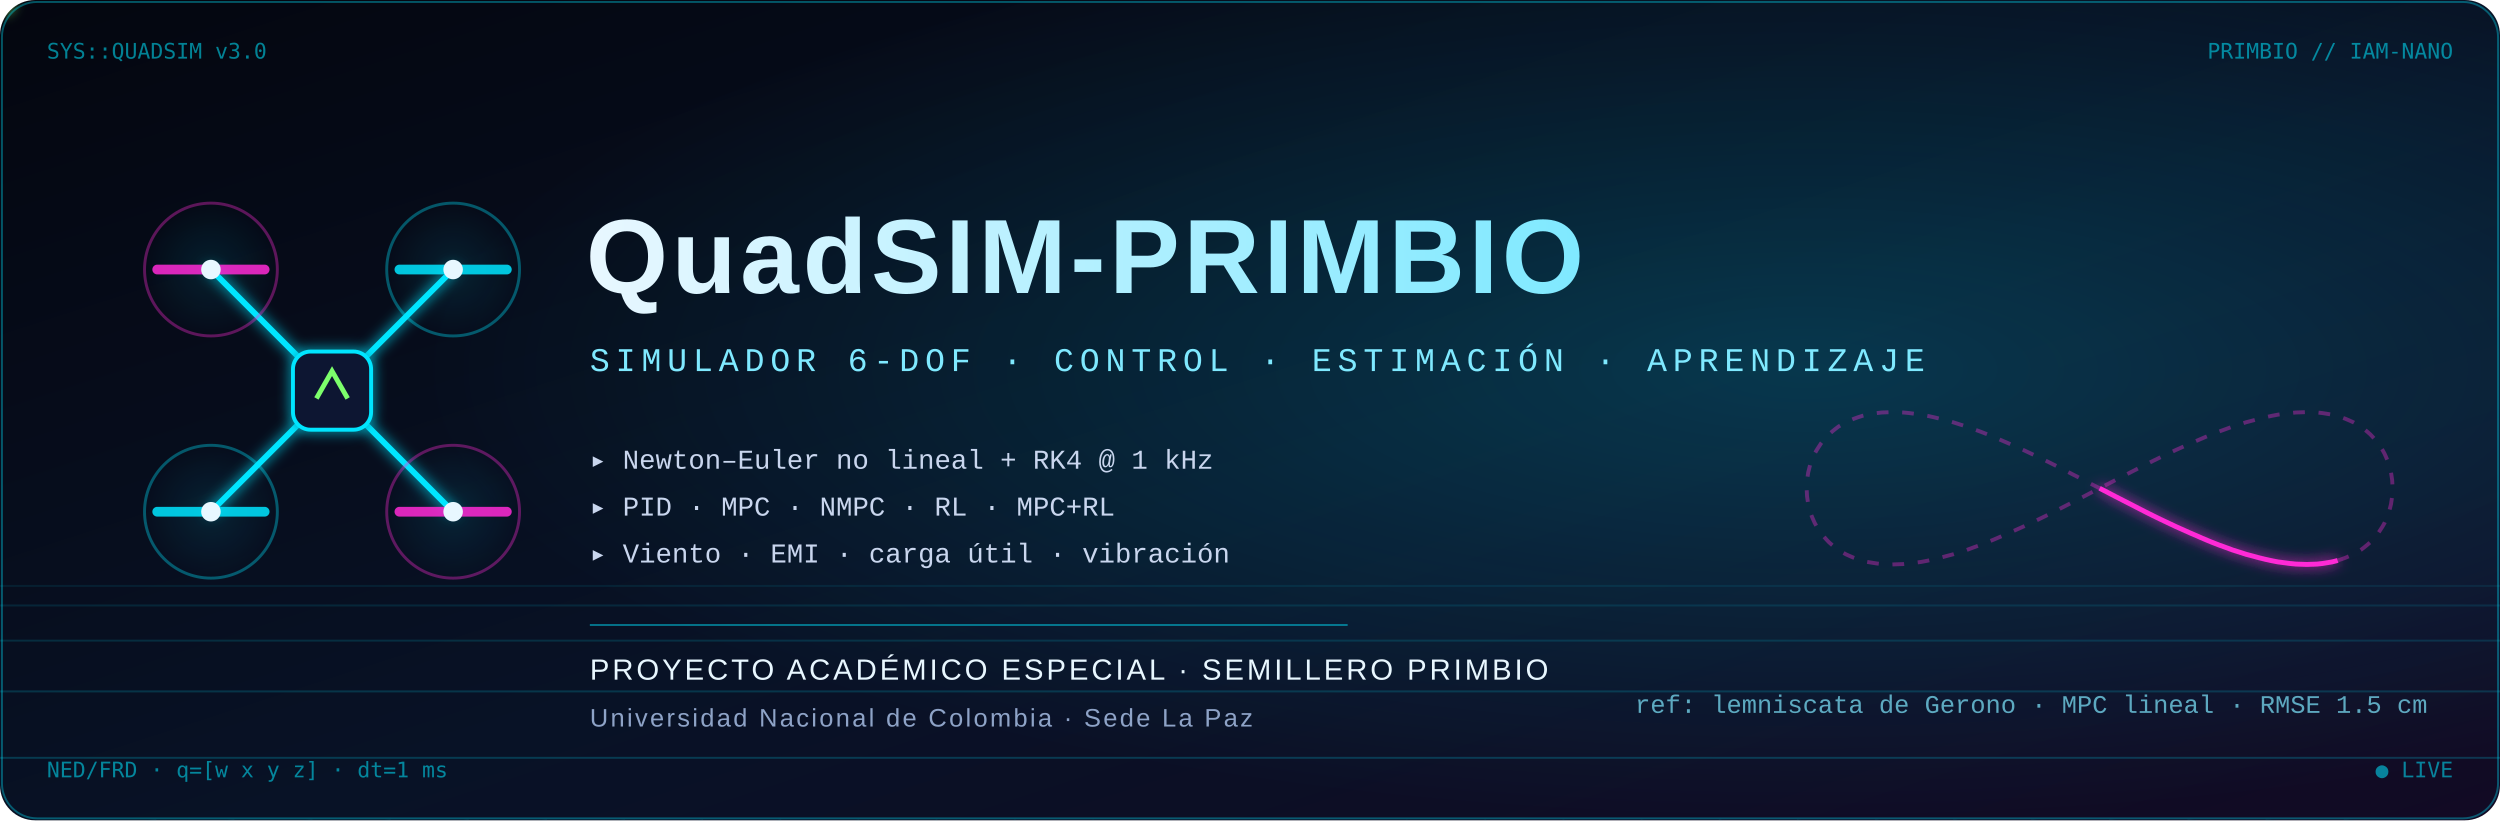
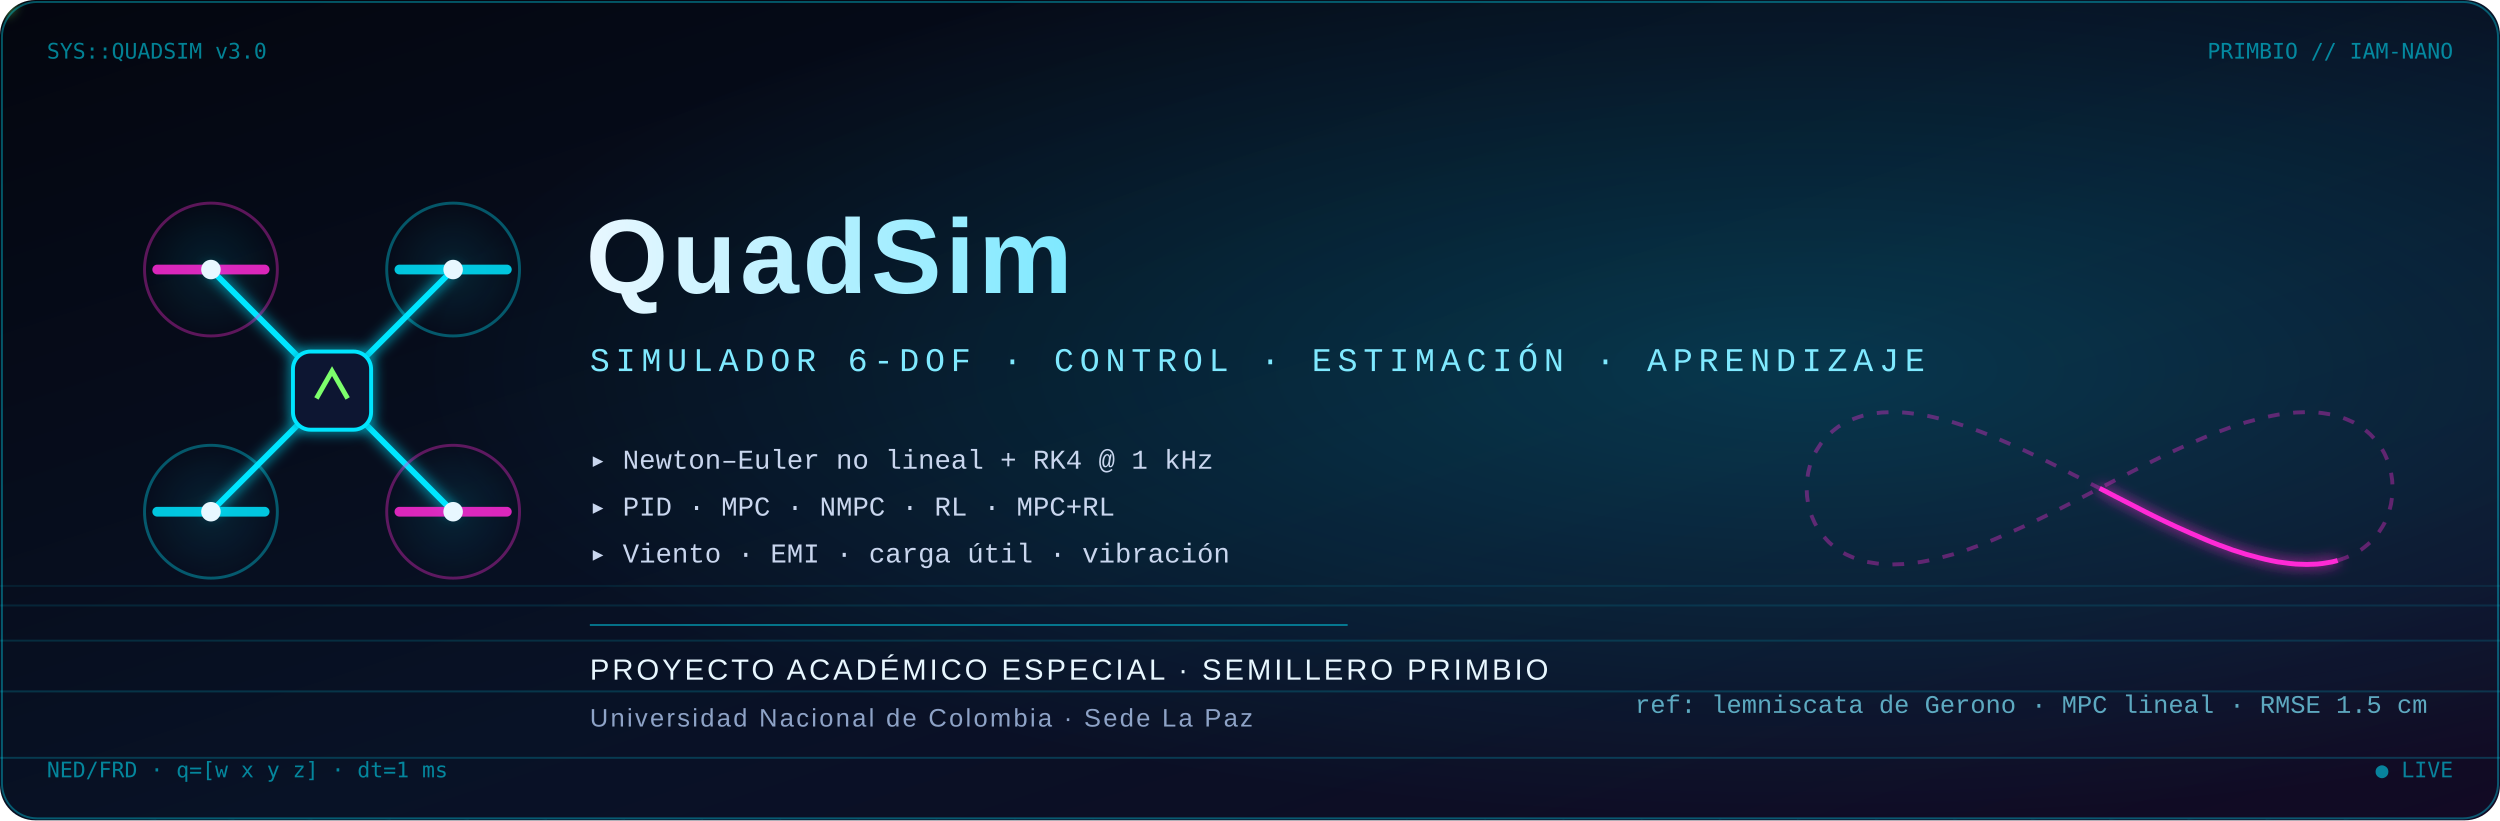
- <svg xmlns="http://www.w3.org/2000/svg" width="1280" height="420" viewBox="0 0 1280 420" role="img" aria-label="QuadSIM-PRIMBIO">
+ <svg xmlns="http://www.w3.org/2000/svg" width="1280" height="420" viewBox="0 0 1280 420" role="img" aria-label="QuadSim">
  <defs>
    <linearGradient id="bg" x1="0" y1="0" x2="1" y2="1">
      <stop offset="0" stop-color="#04060f" />
      <stop offset=".55" stop-color="#081226" />
      <stop offset="1" stop-color="#120a24" />
    </linearGradient>
    <radialGradient id="glow" cx=".72" cy=".45" r=".55">
      <stop offset="0" stop-color="#00e5ff" stop-opacity=".18" />
      <stop offset="1" stop-color="#00e5ff" stop-opacity="0" />
    </radialGradient>
    <radialGradient id="rg">
      <stop offset="0" stop-color="#00e5ff" stop-opacity=".10" />
      <stop offset="1" stop-color="#00e5ff" stop-opacity="0" />
    </radialGradient>
    <linearGradient id="title" x1="0" x2="1">
      <stop offset="0" stop-color="#e8f7ff" />
      <stop offset="1" stop-color="#7fe9ff" />
    </linearGradient>
    <filter id="neon" x="-50%" y="-50%" width="200%" height="200%">
      <feGaussianBlur stdDeviation="3.2" result="b" />
      <feMerge>
        <feMergeNode in="b" />
        <feMergeNode in="SourceGraphic" />
      </feMerge>
    </filter>
    <clipPath id="clip">
      <rect width="1280" height="420" rx="18" />
    </clipPath>
  </defs>
  <g clip-path="url(#clip)">
    <rect width="1280" height="420" fill="url(#bg)" />
    <rect width="1280" height="420" fill="url(#glow)" />
    <g stroke="#00e5ff" stroke-opacity=".10" stroke-width="1">
      <line x1="80" y1="420" x2="-1600" y2="560" />
      <line x1="120" y1="420" x2="-1440" y2="560" />
      <line x1="160" y1="420" x2="-1280" y2="560" />
      <line x1="200" y1="420" x2="-1120" y2="560" />
      <line x1="240" y1="420" x2="-960" y2="560" />
      <line x1="280" y1="420" x2="-800" y2="560" />
      <line x1="320" y1="420" x2="-640" y2="560" />
      <line x1="360" y1="420" x2="-480" y2="560" />
      <line x1="400" y1="420" x2="-320" y2="560" />
      <line x1="440" y1="420" x2="-160" y2="560" />
      <line x1="480" y1="420" x2="0" y2="560" />
      <line x1="520" y1="420" x2="160" y2="560" />
      <line x1="560" y1="420" x2="320" y2="560" />
      <line x1="600" y1="420" x2="480" y2="560" />
      <line x1="640" y1="420" x2="640" y2="560" />
      <line x1="680" y1="420" x2="800" y2="560" />
      <line x1="720" y1="420" x2="960" y2="560" />
      <line x1="760" y1="420" x2="1120" y2="560" />
      <line x1="800" y1="420" x2="1280" y2="560" />
      <line x1="840" y1="420" x2="1440" y2="560" />
      <line x1="880" y1="420" x2="1600" y2="560" />
      <line x1="920" y1="420" x2="1760" y2="560" />
      <line x1="960" y1="420" x2="1920" y2="560" />
      <line x1="1000" y1="420" x2="2080" y2="560" />
      <line x1="1040" y1="420" x2="2240" y2="560" />
      <line x1="1080" y1="420" x2="2400" y2="560" />
      <line x1="1120" y1="420" x2="2560" y2="560" />
      <line x1="1160" y1="420" x2="2720" y2="560" />
      <line x1="1200" y1="420" x2="2880" y2="560" />
      <line x1="0" y1="300" x2="1280" y2="300" stroke-opacity="0.08" />
      <line x1="0" y1="310" x2="1280" y2="310" stroke-opacity="0.11" />
      <line x1="0" y1="328" x2="1280" y2="328" stroke-opacity="0.14" />
      <line x1="0" y1="354" x2="1280" y2="354" stroke-opacity="0.17" />
      <line x1="0" y1="388" x2="1280" y2="388" stroke-opacity="0.20" />
      <line x1="0" y1="430" x2="1280" y2="430" stroke-opacity="0.23" />
      <line x1="0" y1="480" x2="1280" y2="480" stroke-opacity="0.26" />
    </g>
    <path d="M1075.0,250.0 L1078.9,252.0 L1082.9,254.1 L1086.8,256.1 L1090.7,258.1 L1094.6,260.1 L1098.5,262.1 L1102.3,264.0 L1106.2,265.9 L1110.0,267.7 L1113.8,269.5 L1117.6,271.2 L1121.4,272.9 L1125.1,274.5 L1128.8,276.1 L1132.4,277.6 L1136.0,279.0 L1139.6,280.3 L1143.1,281.6 L1146.6,282.7 L1150.0,283.8 L1153.4,284.7 L1156.7,285.6 L1160.0,286.4 L1163.2,287.1 L1166.3,287.7 L1169.4,288.1 L1172.4,288.5 L1175.4,288.8 L1178.3,288.9 L1181.1,289.0 L1183.8,288.9 L1186.5,288.8 L1189.1,288.5 L1191.6,288.1 L1194.0,287.7 L1196.4,287.1 L1198.6,286.4 L1200.8,285.6 L1202.9,284.7 L1204.9,283.8 L1206.8,282.7 L1208.7,281.6 L1210.4,280.3 L1212.0,279.0 L1213.6,277.6 L1215.0,276.1 L1216.4,274.5 L1217.7,272.9 L1218.8,271.2 L1219.9,269.5 L1220.9,267.7 L1221.7,265.9 L1222.5,264.0 L1223.2,262.1 L1223.7,260.1 L1224.2,258.1 L1224.5,256.1 L1224.8,254.1 L1224.9,252.0 L1225.0,250.0 L1224.9,248.0 L1224.8,245.9 L1224.5,243.9 L1224.2,241.9 L1223.7,239.9 L1223.2,237.9 L1222.5,236.0 L1221.7,234.1 L1220.9,232.3 L1219.9,230.5 L1218.8,228.8 L1217.7,227.1 L1216.4,225.5 L1215.0,223.9 L1213.6,222.4 L1212.0,221.0 L1210.4,219.7 L1208.7,218.4 L1206.8,217.3 L1204.9,216.2 L1202.9,215.3 L1200.8,214.4 L1198.6,213.6 L1196.4,212.9 L1194.0,212.3 L1191.6,211.9 L1189.1,211.5 L1186.5,211.2 L1183.8,211.1 L1181.1,211.0 L1178.3,211.1 L1175.4,211.2 L1172.4,211.5 L1169.4,211.9 L1166.3,212.3 L1163.2,212.9 L1160.0,213.6 L1156.7,214.4 L1153.4,215.3 L1150.0,216.2 L1146.6,217.3 L1143.1,218.4 L1139.6,219.7 L1136.0,221.0 L1132.4,222.4 L1128.8,223.9 L1125.1,225.5 L1121.4,227.1 L1117.6,228.8 L1113.8,230.5 L1110.0,232.3 L1106.2,234.1 L1102.3,236.0 L1098.5,237.9 L1094.6,239.9 L1090.7,241.9 L1086.8,243.9 L1082.9,245.9 L1078.9,248.0 L1075.0,250.0 L1071.1,252.0 L1067.1,254.1 L1063.2,256.1 L1059.3,258.1 L1055.4,260.1 L1051.5,262.1 L1047.7,264.0 L1043.8,265.9 L1040.0,267.7 L1036.2,269.5 L1032.4,271.2 L1028.6,272.9 L1024.9,274.5 L1021.2,276.1 L1017.6,277.6 L1014.0,279.0 L1010.4,280.3 L1006.9,281.6 L1003.4,282.7 L1000.0,283.8 L996.6,284.7 L993.3,285.6 L990.0,286.4 L986.8,287.1 L983.7,287.7 L980.6,288.1 L977.6,288.5 L974.6,288.8 L971.7,288.9 L968.9,289.0 L966.2,288.9 L963.5,288.8 L960.9,288.5 L958.4,288.1 L956.0,287.7 L953.6,287.1 L951.4,286.4 L949.2,285.6 L947.1,284.7 L945.1,283.8 L943.2,282.7 L941.3,281.6 L939.6,280.3 L938.0,279.0 L936.4,277.6 L935.0,276.1 L933.6,274.5 L932.3,272.9 L931.2,271.2 L930.1,269.5 L929.1,267.7 L928.3,265.9 L927.5,264.0 L926.8,262.1 L926.3,260.1 L925.8,258.1 L925.5,256.1 L925.2,254.1 L925.1,252.0 L925.0,250.0 L925.1,248.0 L925.2,245.9 L925.5,243.9 L925.8,241.9 L926.3,239.9 L926.8,237.9 L927.5,236.0 L928.3,234.1 L929.1,232.3 L930.1,230.5 L931.2,228.8 L932.3,227.1 L933.6,225.5 L935.0,223.9 L936.4,222.4 L938.0,221.0 L939.6,219.7 L941.3,218.4 L943.2,217.3 L945.1,216.2 L947.1,215.3 L949.2,214.4 L951.4,213.6 L953.6,212.9 L956.0,212.3 L958.4,211.9 L960.9,211.5 L963.5,211.2 L966.2,211.1 L968.9,211.0 L971.7,211.1 L974.6,211.2 L977.6,211.5 L980.6,211.9 L983.7,212.3 L986.8,212.9 L990.0,213.6 L993.3,214.4 L996.6,215.3 L1000.0,216.2 L1003.4,217.3 L1006.9,218.4 L1010.4,219.7 L1014.0,221.0 L1017.6,222.4 L1021.2,223.9 L1024.9,225.5 L1028.6,227.1 L1032.4,228.8 L1036.2,230.5 L1040.0,232.3 L1043.8,234.1 L1047.7,236.0 L1051.5,237.9 L1055.4,239.9 L1059.3,241.9 L1063.2,243.9 L1067.1,245.9 L1071.1,248.0 L1075.0,250.0" fill="none" stroke="#ff2bd6" stroke-opacity=".35" stroke-width="2" stroke-dasharray="6 7" />
    <path d="M1075.0,250.0 L1078.9,252.0 L1082.9,254.1 L1086.8,256.1 L1090.7,258.1 L1094.6,260.1 L1098.5,262.1 L1102.3,264.0 L1106.2,265.9 L1110.0,267.7 L1113.8,269.5 L1117.6,271.2 L1121.4,272.9 L1125.1,274.5 L1128.8,276.1 L1132.4,277.6 L1136.0,279.0 L1139.6,280.3 L1143.1,281.6 L1146.6,282.7 L1150.0,283.8 L1153.4,284.7 L1156.7,285.6 L1160.0,286.4 L1163.2,287.1 L1166.3,287.7 L1169.4,288.1 L1172.4,288.5 L1175.4,288.8 L1178.3,288.9 L1181.1,289.0 L1183.8,288.9 L1186.5,288.8 L1189.1,288.5 L1191.6,288.1 L1194.0,287.7 L1196.4,287.1 L1198.6,286.4 L1200.8,285.6 L1202.9,284.7 L1204.9,283.8 L1206.8,282.7 L1208.7,281.6 L1210.4,280.3 L1212.0,279.0 L1213.6,277.6 L1215.0,276.1 L1216.4,274.5 L1217.7,272.9 L1218.8,271.2 L1219.9,269.5 L1220.9,267.7 L1221.7,265.9 L1222.5,264.0 L1223.2,262.1 L1223.7,260.1 L1224.2,258.1 L1224.5,256.1 L1224.8,254.1 L1224.9,252.0 L1225.0,250.0 L1224.9,248.0 L1224.8,245.9 L1224.5,243.9 L1224.2,241.9 L1223.7,239.9 L1223.2,237.9 L1222.5,236.0 L1221.7,234.1 L1220.9,232.3 L1219.9,230.5 L1218.8,228.8 L1217.7,227.1 L1216.4,225.5 L1215.0,223.9 L1213.6,222.4 L1212.0,221.0 L1210.4,219.7 L1208.7,218.4 L1206.8,217.3 L1204.9,216.2 L1202.9,215.3 L1200.8,214.4 L1198.6,213.6 L1196.4,212.9 L1194.0,212.3 L1191.6,211.9 L1189.1,211.5 L1186.5,211.2 L1183.8,211.1 L1181.1,211.0 L1178.3,211.1 L1175.4,211.2 L1172.4,211.5 L1169.4,211.9 L1166.3,212.3 L1163.2,212.9 L1160.0,213.6 L1156.7,214.4 L1153.4,215.3 L1150.0,216.2 L1146.6,217.3 L1143.1,218.4 L1139.6,219.7 L1136.0,221.0 L1132.4,222.4 L1128.8,223.9 L1125.1,225.5 L1121.4,227.1 L1117.6,228.8 L1113.8,230.5 L1110.0,232.3 L1106.2,234.1 L1102.3,236.0 L1098.5,237.9 L1094.6,239.9 L1090.7,241.9 L1086.8,243.9 L1082.9,245.9 L1078.9,248.0 L1075.0,250.0 L1071.1,252.0 L1067.1,254.1 L1063.2,256.1 L1059.3,258.1 L1055.4,260.1 L1051.5,262.1 L1047.7,264.0 L1043.8,265.9 L1040.0,267.7 L1036.2,269.5 L1032.4,271.2 L1028.6,272.9 L1024.9,274.5 L1021.2,276.1 L1017.6,277.6 L1014.0,279.0 L1010.4,280.3 L1006.9,281.6 L1003.4,282.7 L1000.0,283.8 L996.6,284.7 L993.3,285.6 L990.0,286.4 L986.8,287.1 L983.7,287.7 L980.6,288.1 L977.6,288.5 L974.6,288.8 L971.7,288.9 L968.9,289.0 L966.2,288.9 L963.5,288.8 L960.9,288.5 L958.4,288.1 L956.0,287.7 L953.6,287.1 L951.4,286.4 L949.2,285.6 L947.1,284.7 L945.1,283.8 L943.2,282.7 L941.3,281.6 L939.6,280.3 L938.0,279.0 L936.4,277.6 L935.0,276.1 L933.6,274.5 L932.3,272.9 L931.2,271.2 L930.1,269.5 L929.1,267.7 L928.3,265.9 L927.5,264.0 L926.8,262.1 L926.3,260.1 L925.8,258.1 L925.5,256.1 L925.2,254.1 L925.1,252.0 L925.0,250.0 L925.1,248.0 L925.2,245.9 L925.5,243.9 L925.8,241.9 L926.3,239.9 L926.8,237.9 L927.5,236.0 L928.3,234.1 L929.1,232.3 L930.1,230.5 L931.2,228.8 L932.3,227.1 L933.6,225.5 L935.0,223.9 L936.4,222.4 L938.0,221.0 L939.6,219.7 L941.3,218.4 L943.2,217.3 L945.1,216.2 L947.1,215.3 L949.2,214.4 L951.4,213.6 L953.6,212.9 L956.0,212.3 L958.4,211.9 L960.9,211.5 L963.5,211.2 L966.2,211.1 L968.9,211.0 L971.7,211.1 L974.6,211.2 L977.6,211.5 L980.6,211.9 L983.7,212.3 L986.8,212.9 L990.0,213.6 L993.3,214.4 L996.6,215.3 L1000.0,216.2 L1003.4,217.3 L1006.9,218.4 L1010.4,219.7 L1014.0,221.0 L1017.6,222.4 L1021.2,223.9 L1024.9,225.5 L1028.6,227.1 L1032.4,228.8 L1036.2,230.5 L1040.0,232.3 L1043.8,234.1 L1047.7,236.0 L1051.5,237.9 L1055.4,239.9 L1059.3,241.9 L1063.2,243.9 L1067.1,245.9 L1071.1,248.0 L1075.0,250.0" fill="none" stroke="#ff2bd6" stroke-width="2.5" filter="url(#neon)" stroke-dasharray="130 1440">
      <animate attributeName="stroke-dashoffset" from="129.6" to="-590.4" dur="7s" repeatCount="indefinite" />
    </path>
    <circle r="7" fill="#7cff6b" filter="url(#neon)">
      <animateMotion dur="7s" repeatCount="indefinite" path="M1075.0,250.0 L1078.9,252.0 L1082.9,254.1 L1086.8,256.1 L1090.7,258.1 L1094.6,260.1 L1098.5,262.1 L1102.3,264.0 L1106.2,265.9 L1110.0,267.7 L1113.8,269.5 L1117.6,271.2 L1121.4,272.9 L1125.1,274.5 L1128.8,276.1 L1132.4,277.6 L1136.0,279.0 L1139.6,280.3 L1143.1,281.6 L1146.6,282.7 L1150.0,283.8 L1153.4,284.7 L1156.7,285.6 L1160.0,286.4 L1163.2,287.1 L1166.3,287.7 L1169.4,288.1 L1172.4,288.5 L1175.4,288.8 L1178.3,288.9 L1181.1,289.0 L1183.8,288.9 L1186.5,288.8 L1189.1,288.5 L1191.6,288.1 L1194.0,287.7 L1196.4,287.1 L1198.6,286.4 L1200.8,285.6 L1202.9,284.7 L1204.9,283.8 L1206.8,282.7 L1208.7,281.6 L1210.4,280.3 L1212.0,279.0 L1213.6,277.6 L1215.0,276.1 L1216.4,274.5 L1217.7,272.9 L1218.8,271.2 L1219.9,269.5 L1220.9,267.7 L1221.7,265.9 L1222.5,264.0 L1223.2,262.1 L1223.7,260.1 L1224.2,258.1 L1224.5,256.1 L1224.8,254.1 L1224.9,252.0 L1225.0,250.0 L1224.9,248.0 L1224.8,245.9 L1224.5,243.9 L1224.2,241.9 L1223.7,239.9 L1223.2,237.9 L1222.5,236.0 L1221.7,234.1 L1220.9,232.3 L1219.9,230.5 L1218.8,228.8 L1217.7,227.1 L1216.4,225.5 L1215.0,223.9 L1213.6,222.4 L1212.0,221.0 L1210.4,219.7 L1208.7,218.4 L1206.8,217.3 L1204.9,216.2 L1202.9,215.3 L1200.8,214.4 L1198.6,213.6 L1196.4,212.9 L1194.0,212.3 L1191.6,211.9 L1189.1,211.5 L1186.5,211.2 L1183.8,211.1 L1181.1,211.0 L1178.3,211.1 L1175.4,211.2 L1172.4,211.5 L1169.4,211.9 L1166.3,212.3 L1163.2,212.9 L1160.0,213.6 L1156.7,214.4 L1153.4,215.3 L1150.0,216.2 L1146.6,217.3 L1143.1,218.4 L1139.6,219.7 L1136.0,221.0 L1132.4,222.4 L1128.8,223.9 L1125.1,225.5 L1121.4,227.1 L1117.6,228.8 L1113.8,230.5 L1110.0,232.3 L1106.2,234.1 L1102.3,236.0 L1098.5,237.9 L1094.6,239.9 L1090.7,241.9 L1086.8,243.9 L1082.9,245.9 L1078.9,248.0 L1075.0,250.0 L1071.1,252.0 L1067.1,254.1 L1063.2,256.1 L1059.3,258.1 L1055.4,260.1 L1051.5,262.1 L1047.7,264.0 L1043.8,265.9 L1040.0,267.7 L1036.2,269.5 L1032.4,271.2 L1028.6,272.9 L1024.9,274.5 L1021.2,276.1 L1017.6,277.6 L1014.0,279.0 L1010.4,280.3 L1006.9,281.6 L1003.4,282.7 L1000.0,283.8 L996.6,284.7 L993.3,285.6 L990.0,286.4 L986.8,287.1 L983.7,287.7 L980.6,288.1 L977.6,288.5 L974.6,288.8 L971.7,288.9 L968.9,289.0 L966.2,288.9 L963.5,288.8 L960.9,288.5 L958.4,288.1 L956.0,287.7 L953.6,287.1 L951.4,286.4 L949.2,285.6 L947.1,284.7 L945.1,283.8 L943.2,282.7 L941.3,281.6 L939.6,280.3 L938.0,279.0 L936.4,277.6 L935.0,276.1 L933.6,274.5 L932.3,272.9 L931.2,271.2 L930.1,269.5 L929.1,267.7 L928.3,265.9 L927.5,264.0 L926.8,262.1 L926.3,260.1 L925.8,258.1 L925.5,256.1 L925.2,254.1 L925.1,252.0 L925.0,250.0 L925.1,248.0 L925.2,245.9 L925.5,243.9 L925.8,241.9 L926.3,239.9 L926.8,237.9 L927.5,236.0 L928.3,234.1 L929.1,232.3 L930.1,230.5 L931.2,228.8 L932.3,227.1 L933.6,225.5 L935.0,223.9 L936.4,222.4 L938.0,221.0 L939.6,219.7 L941.3,218.4 L943.2,217.3 L945.1,216.2 L947.1,215.3 L949.2,214.4 L951.4,213.6 L953.6,212.9 L956.0,212.3 L958.4,211.9 L960.9,211.5 L963.5,211.2 L966.2,211.1 L968.9,211.0 L971.7,211.1 L974.6,211.2 L977.6,211.5 L980.6,211.9 L983.7,212.3 L986.8,212.9 L990.0,213.6 L993.3,214.4 L996.6,215.3 L1000.0,216.2 L1003.4,217.3 L1006.9,218.4 L1010.4,219.7 L1014.0,221.0 L1017.6,222.4 L1021.2,223.9 L1024.9,225.5 L1028.6,227.1 L1032.4,228.8 L1036.2,230.5 L1040.0,232.3 L1043.8,234.1 L1047.7,236.0 L1051.5,237.9 L1055.4,239.9 L1059.3,241.9 L1063.2,243.9 L1067.1,245.9 L1071.1,248.0 L1075.0,250.0" />
    </circle>
    <text x="1040" y="365" text-anchor="middle" font-family="Consolas, 'Courier New', monospace" font-size="13" fill="#7fe9ff" fill-opacity=".7">ref: lemniscata de Gerono · MPC lineal · RMSE 1.5 cm</text>
    <g filter="url(#neon)" stroke="#00e5ff" stroke-width="3" stroke-linecap="round">
      <line x1="108" y1="138" x2="232" y2="262" />
      <line x1="232" y1="138" x2="108" y2="262" />
    </g>
    <rect x="150" y="180" width="40" height="40" rx="9" fill="#0b1830" stroke="#00e5ff" stroke-width="2" filter="url(#neon)" />
    <path d="M162,204 L170,190 L178,204" fill="none" stroke="#7cff6b" stroke-width="2.5" />
    <g transform="translate(232,138)">
      <circle r="34" fill="none" stroke="#00e5ff" stroke-opacity=".35" stroke-width="1.5" />
      <circle r="34" fill="url(#rg)" />
      <g>
        <animateTransform attributeName="transform" type="rotate" from="0" to="-360" dur="0.6s" repeatCount="indefinite" />
        <rect x="-30" y="-2.5" width="60" height="5" rx="2.5" fill="#00e5ff" fill-opacity=".85" />
      </g>
      <circle r="5" fill="#e8f7ff" />
    </g>
    <g transform="translate(108,262)">
      <circle r="34" fill="none" stroke="#00e5ff" stroke-opacity=".35" stroke-width="1.5" />
      <circle r="34" fill="url(#rg)" />
      <g>
        <animateTransform attributeName="transform" type="rotate" from="0" to="-360" dur="0.6s" repeatCount="indefinite" />
        <rect x="-30" y="-2.5" width="60" height="5" rx="2.5" fill="#00e5ff" fill-opacity=".85" />
      </g>
      <circle r="5" fill="#e8f7ff" />
    </g>
    <g transform="translate(108,138)">
      <circle r="34" fill="none" stroke="#ff2bd6" stroke-opacity=".35" stroke-width="1.5" />
      <circle r="34" fill="url(#rg)" />
      <g>
        <animateTransform attributeName="transform" type="rotate" from="0" to="360" dur="0.6s" repeatCount="indefinite" />
        <rect x="-30" y="-2.5" width="60" height="5" rx="2.5" fill="#ff2bd6" fill-opacity=".85" />
      </g>
      <circle r="5" fill="#e8f7ff" />
    </g>
    <g transform="translate(232,262)">
      <circle r="34" fill="none" stroke="#ff2bd6" stroke-opacity=".35" stroke-width="1.5" />
      <circle r="34" fill="url(#rg)" />
      <g>
        <animateTransform attributeName="transform" type="rotate" from="0" to="360" dur="0.6s" repeatCount="indefinite" />
        <rect x="-30" y="-2.5" width="60" height="5" rx="2.5" fill="#ff2bd6" fill-opacity=".85" />
      </g>
      <circle r="5" fill="#e8f7ff" />
    </g>
-     <text x="300" y="150" font-family="'Segoe UI', 'Helvetica Neue', Arial, sans-serif" font-size="54" font-weight="700" fill="url(#title)" letter-spacing="2">QuadSIM-PRIMBIO</text>
+     <text x="300" y="150" font-family="'Segoe UI', 'Helvetica Neue', Arial, sans-serif" font-size="54" font-weight="700" fill="url(#title)" letter-spacing="2">QuadSim</text>
    <text x="302" y="190" font-family="Consolas, 'Courier New', monospace" font-size="17" fill="#7fe9ff" letter-spacing="3">SIMULADOR 6-DOF · CONTROL · ESTIMACIÓN · APRENDIZAJE</text>
    <g font-family="Consolas, 'Courier New', monospace" font-size="14" fill="#c9d6ee">
      <text x="302" y="240">▸ Newton–Euler no lineal + RK4 @ 1 kHz</text>
      <text x="302" y="264">▸ PID · MPC · NMPC · RL · MPC+RL</text>
      <text x="302" y="288">▸ Viento · EMI · carga útil · vibración</text>
    </g>
    <line x1="302" y1="320" x2="690" y2="320" stroke="#00e5ff" stroke-opacity=".45" />
    <text x="302" y="348" font-family="'Segoe UI', Arial, sans-serif" font-size="15" fill="#e8f7ff" letter-spacing="1.5">PROYECTO ACADÉMICO ESPECIAL · SEMILLERO PRIMBIO</text>
    <text x="302" y="372" font-family="'Segoe UI', Arial, sans-serif" font-size="13" fill="#8ea3c7" letter-spacing="1.2">Universidad Nacional de Colombia · Sede La Paz</text>
    <g font-family="Consolas, monospace" font-size="11" fill="#00e5ff" fill-opacity=".55">
      <text x="24" y="30">SYS::QUADSIM v3.0</text>
      <text x="24" y="398">NED/FRD · q=[w x y z] · dt=1 ms</text>
      <text x="1256" y="30" text-anchor="end">PRIMBIO // IAM-NANO</text>
      <text x="1256" y="398" text-anchor="end">● LIVE<animate attributeName="fill-opacity" values="1;.2;1" dur="1.6s" repeatCount="indefinite" />
      </text>
    </g>
    <rect x="1" y="1" width="1278" height="418" rx="18" fill="none" stroke="#00e5ff" stroke-opacity=".35" />
  </g>
</svg>
